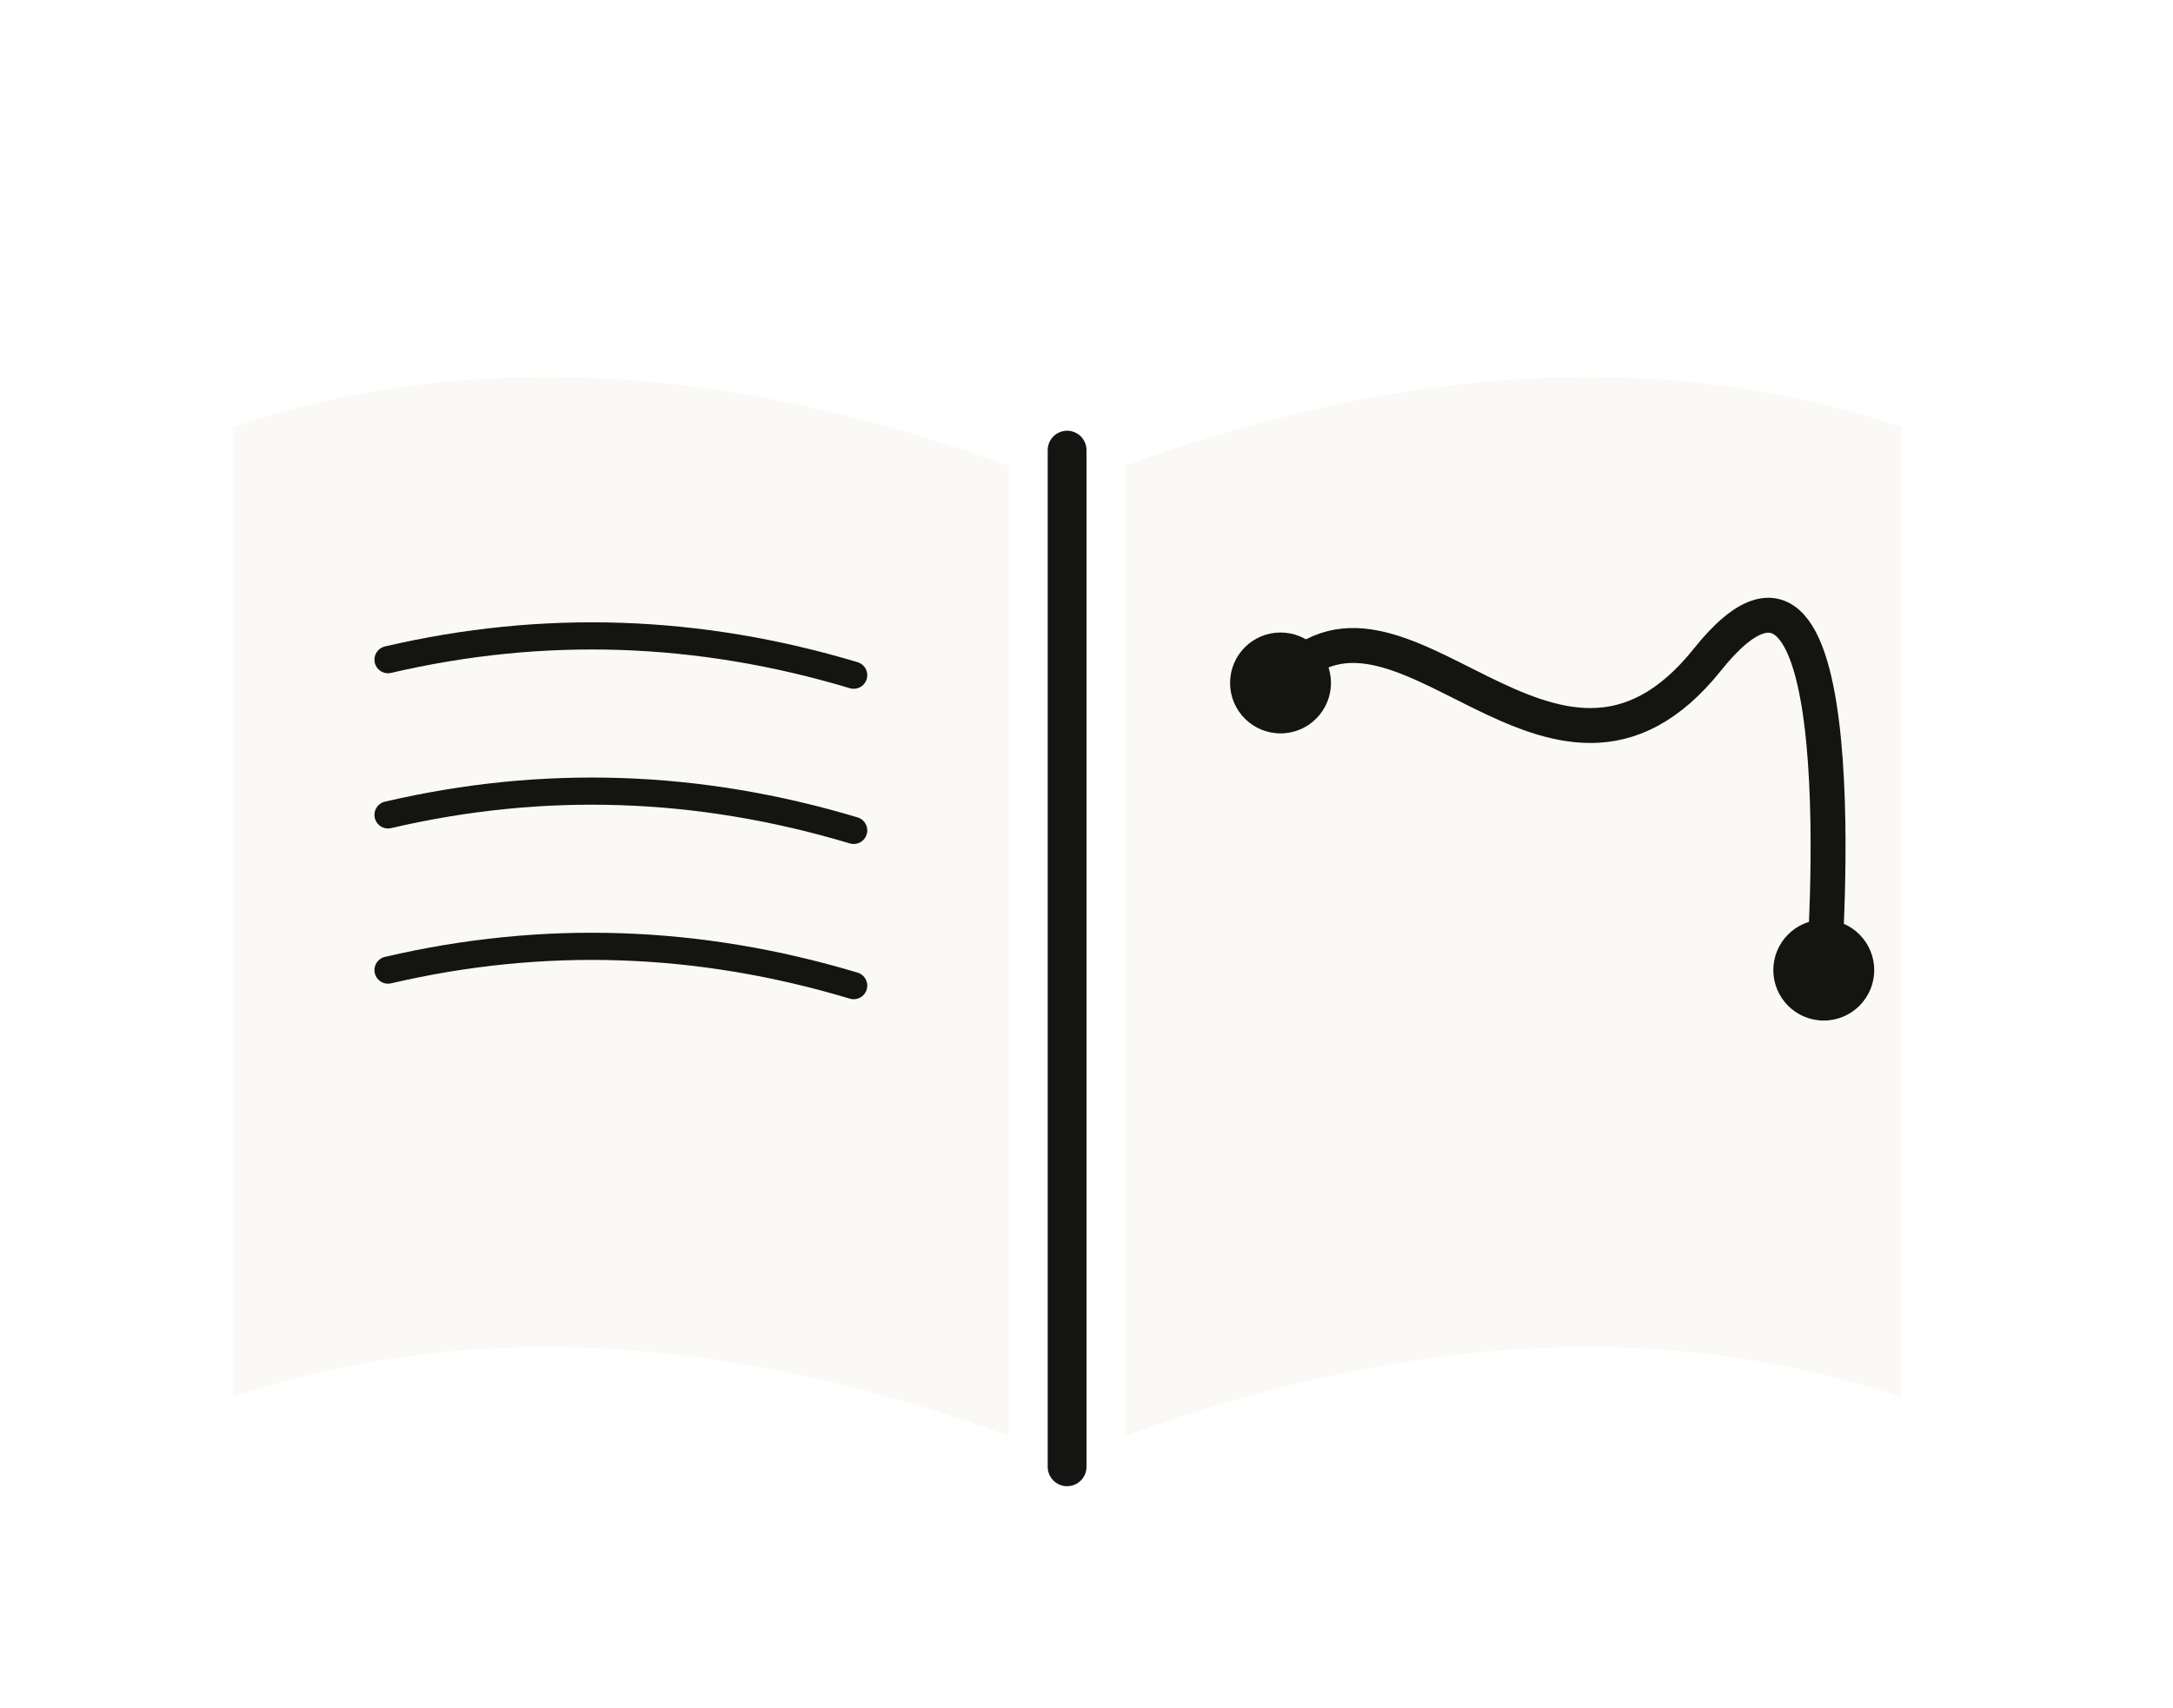
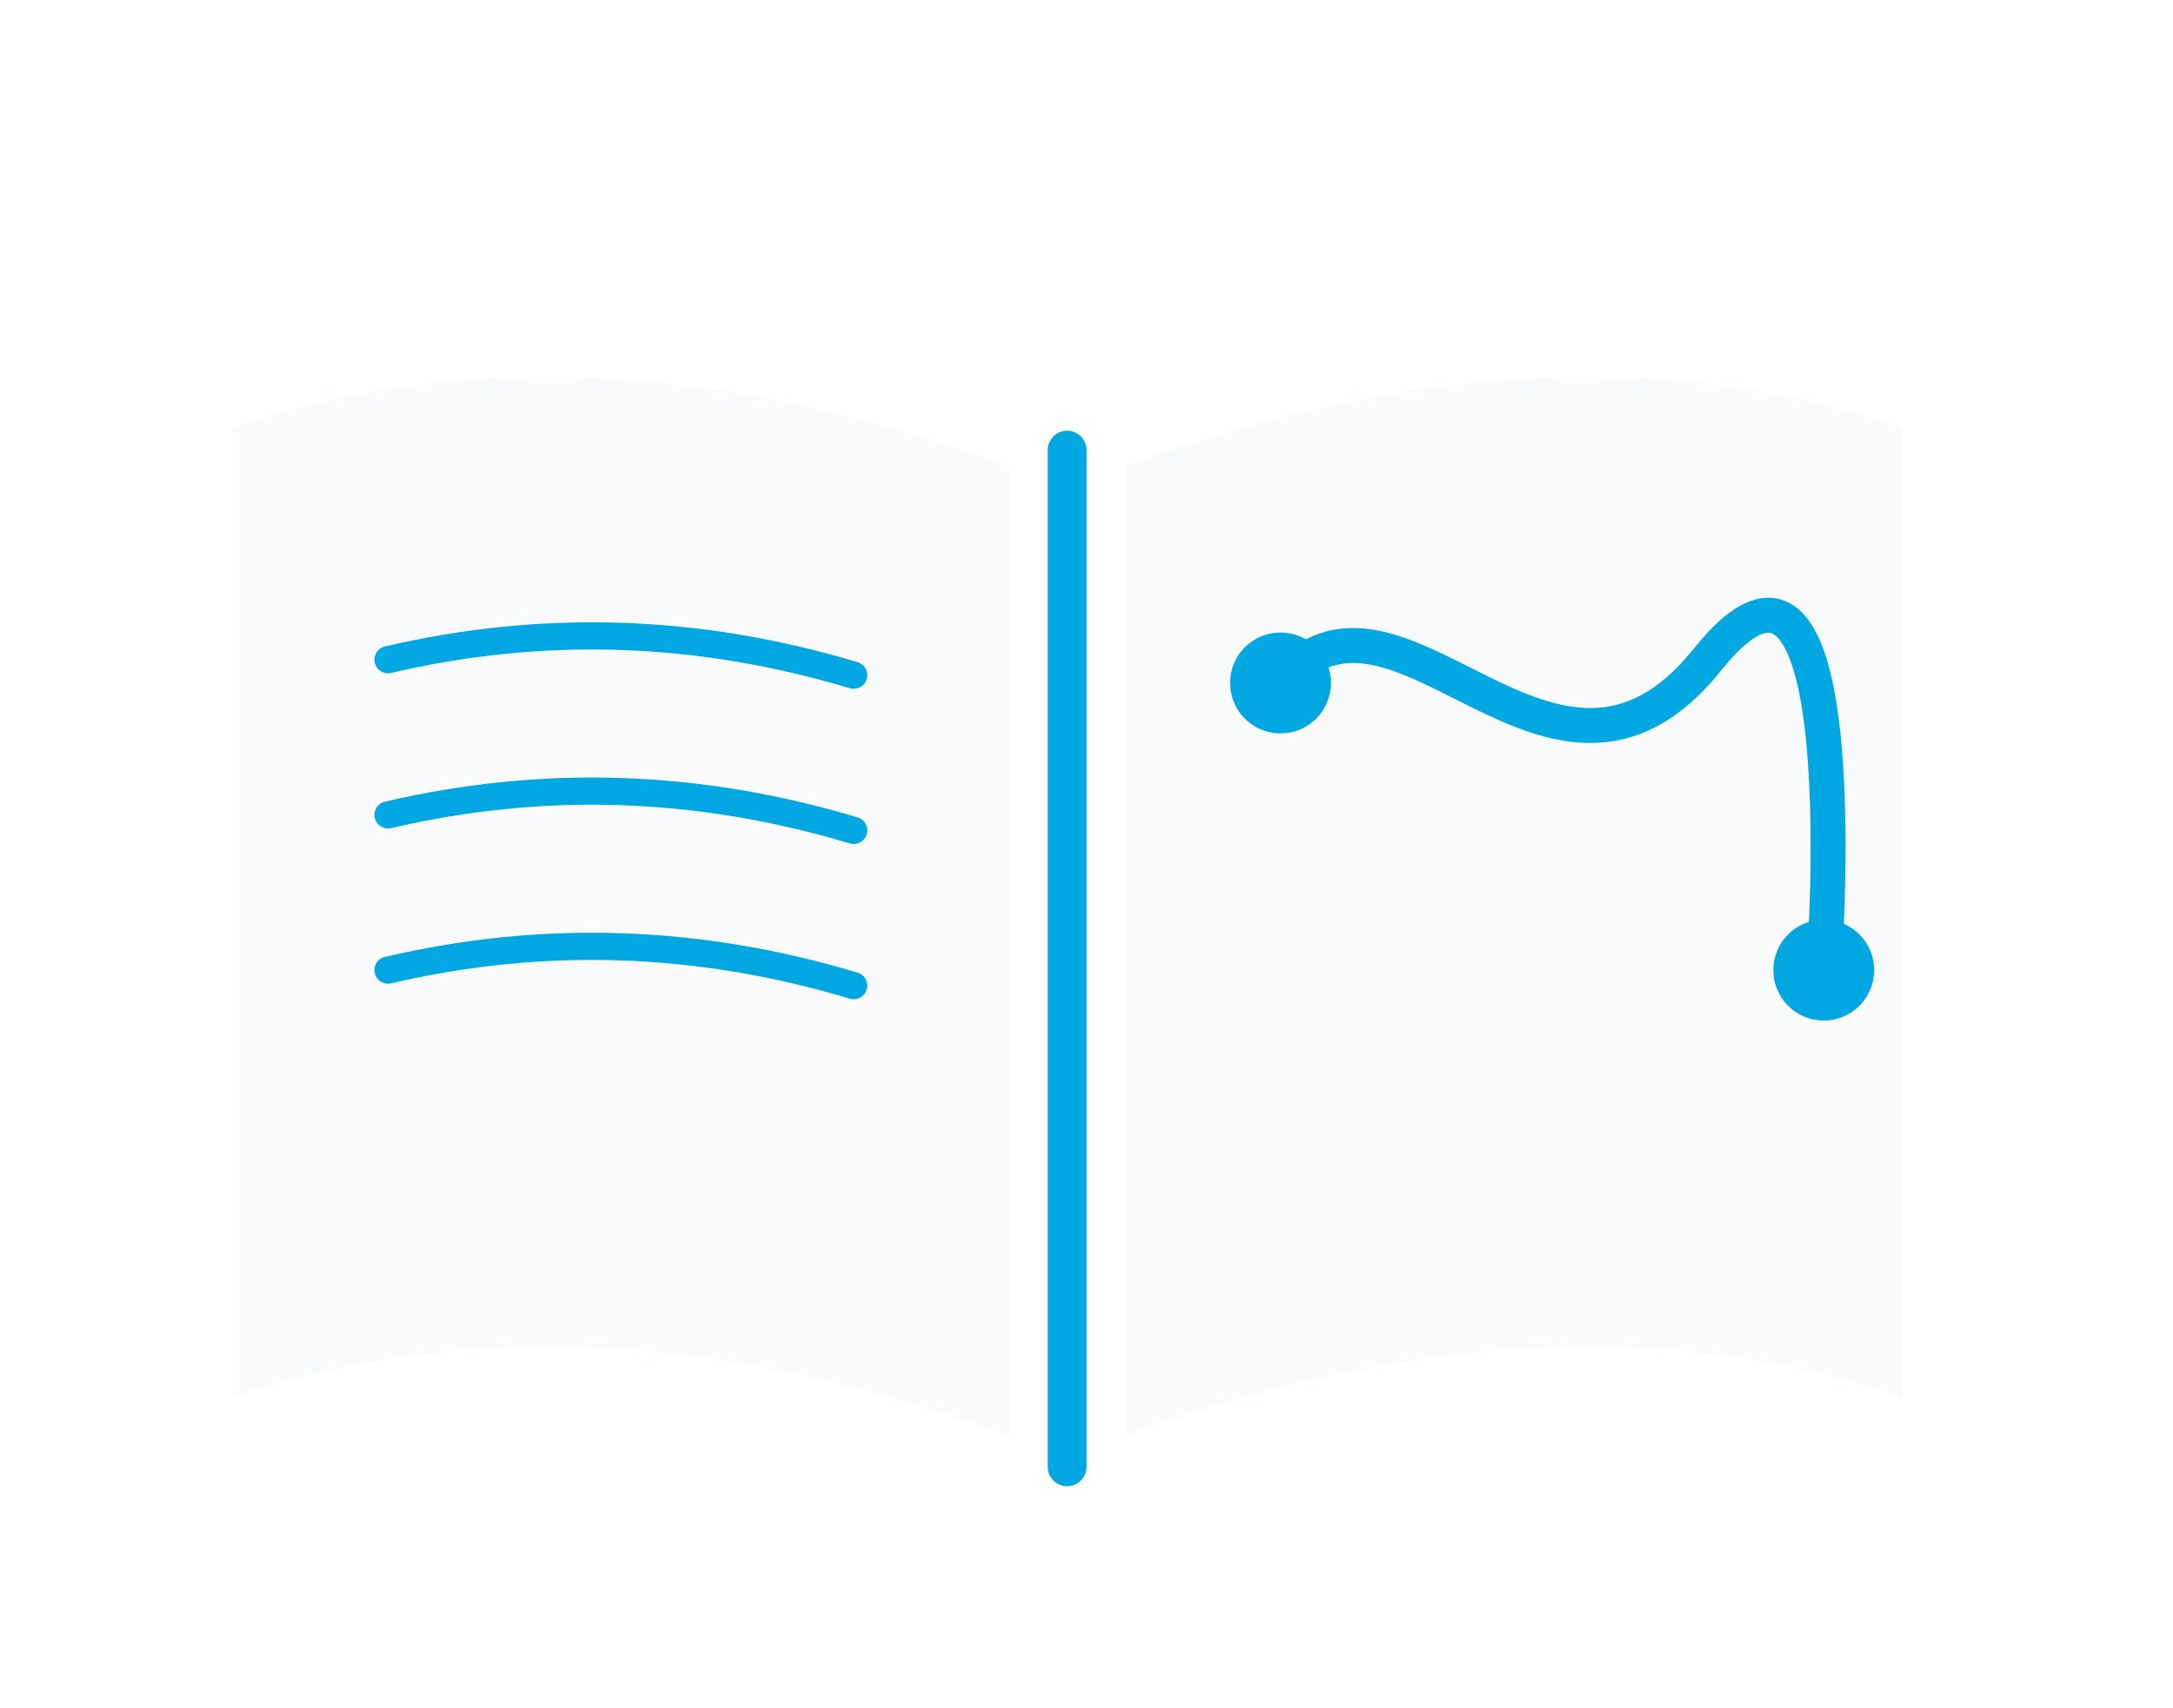
<svg xmlns="http://www.w3.org/2000/svg" viewBox="0 0 560 440">
-   <path d="M60 110 q90-30 200 10 l0 250 q-110-40-200-10z" fill="#FAF9F5" />
-   <path d="M290 120 q110-40 200-10 l0 250 q-90-30-200 10z" fill="#FAF9F5" />
-   <path d="M275 116 l0 262" stroke="#141413" stroke-width="10" stroke-linecap="round" />
-   <path d="M100 170 q60-14 120 4 M100 210 q60-14 120 4 M100 250 q60-14 120 4" fill="none" stroke="#141413" stroke-width="7" stroke-linecap="round" />
-   <path d="M330 176 C 360 140, 400 220, 440 170 S 470 250, 470 250" fill="none" stroke="#141413" stroke-width="9" stroke-linecap="round" />
-   <circle cx="330" cy="176" r="13" fill="#141413" />
-   <circle cx="470" cy="250" r="13" fill="#141413" />
+   <path d="M60 110 q90-30 200 10 l0 250 q-110-40-200-10z" fill="#F9FAFB" />
+   <path d="M290 120 q110-40 200-10 l0 250 q-90-30-200 10z" fill="#F9FAFB" />
+   <path d="M275 116 l0 262" stroke="#00A7E1" stroke-width="10" stroke-linecap="round" />
+   <path d="M100 170 q60-14 120 4 M100 210 q60-14 120 4 M100 250 q60-14 120 4" fill="none" stroke="#00A7E1" stroke-width="7" stroke-linecap="round" />
+   <path d="M330 176 C 360 140, 400 220, 440 170 S 470 250, 470 250" fill="none" stroke="#00A7E1" stroke-width="9" stroke-linecap="round" />
+   <circle cx="330" cy="176" r="13" fill="#00A7E1" />
+   <circle cx="470" cy="250" r="13" fill="#00A7E1" />
</svg>
